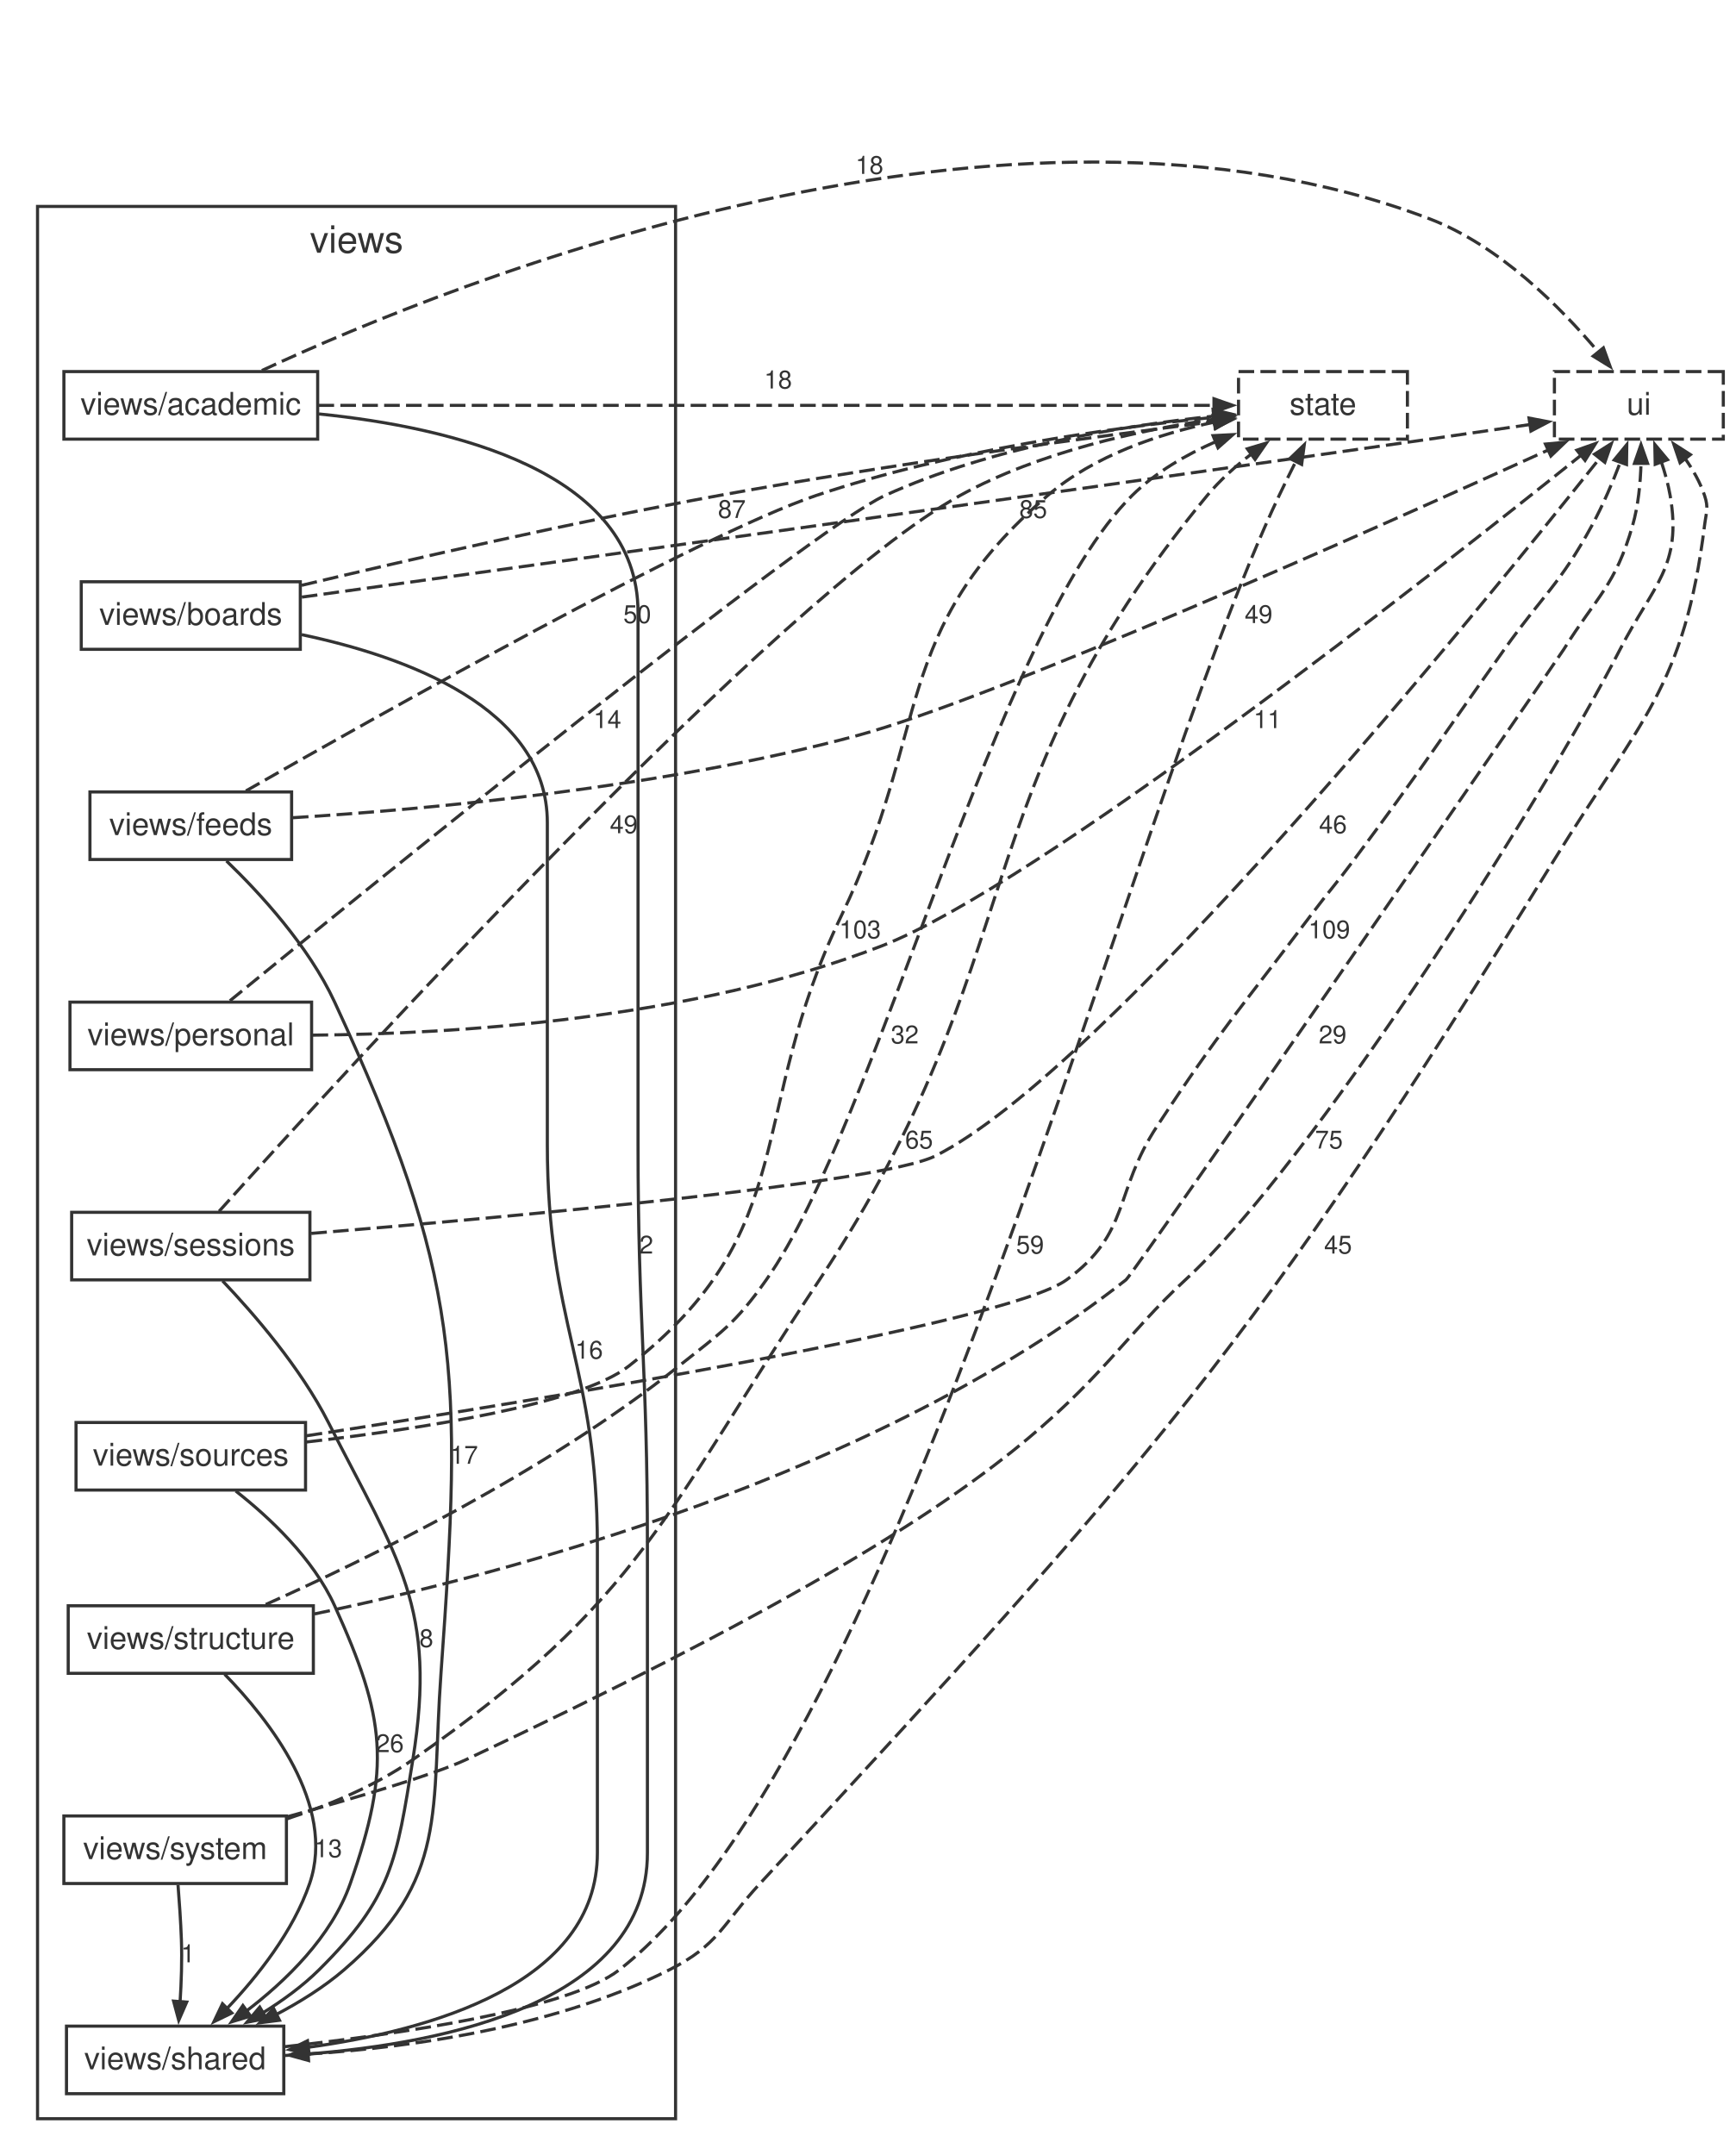
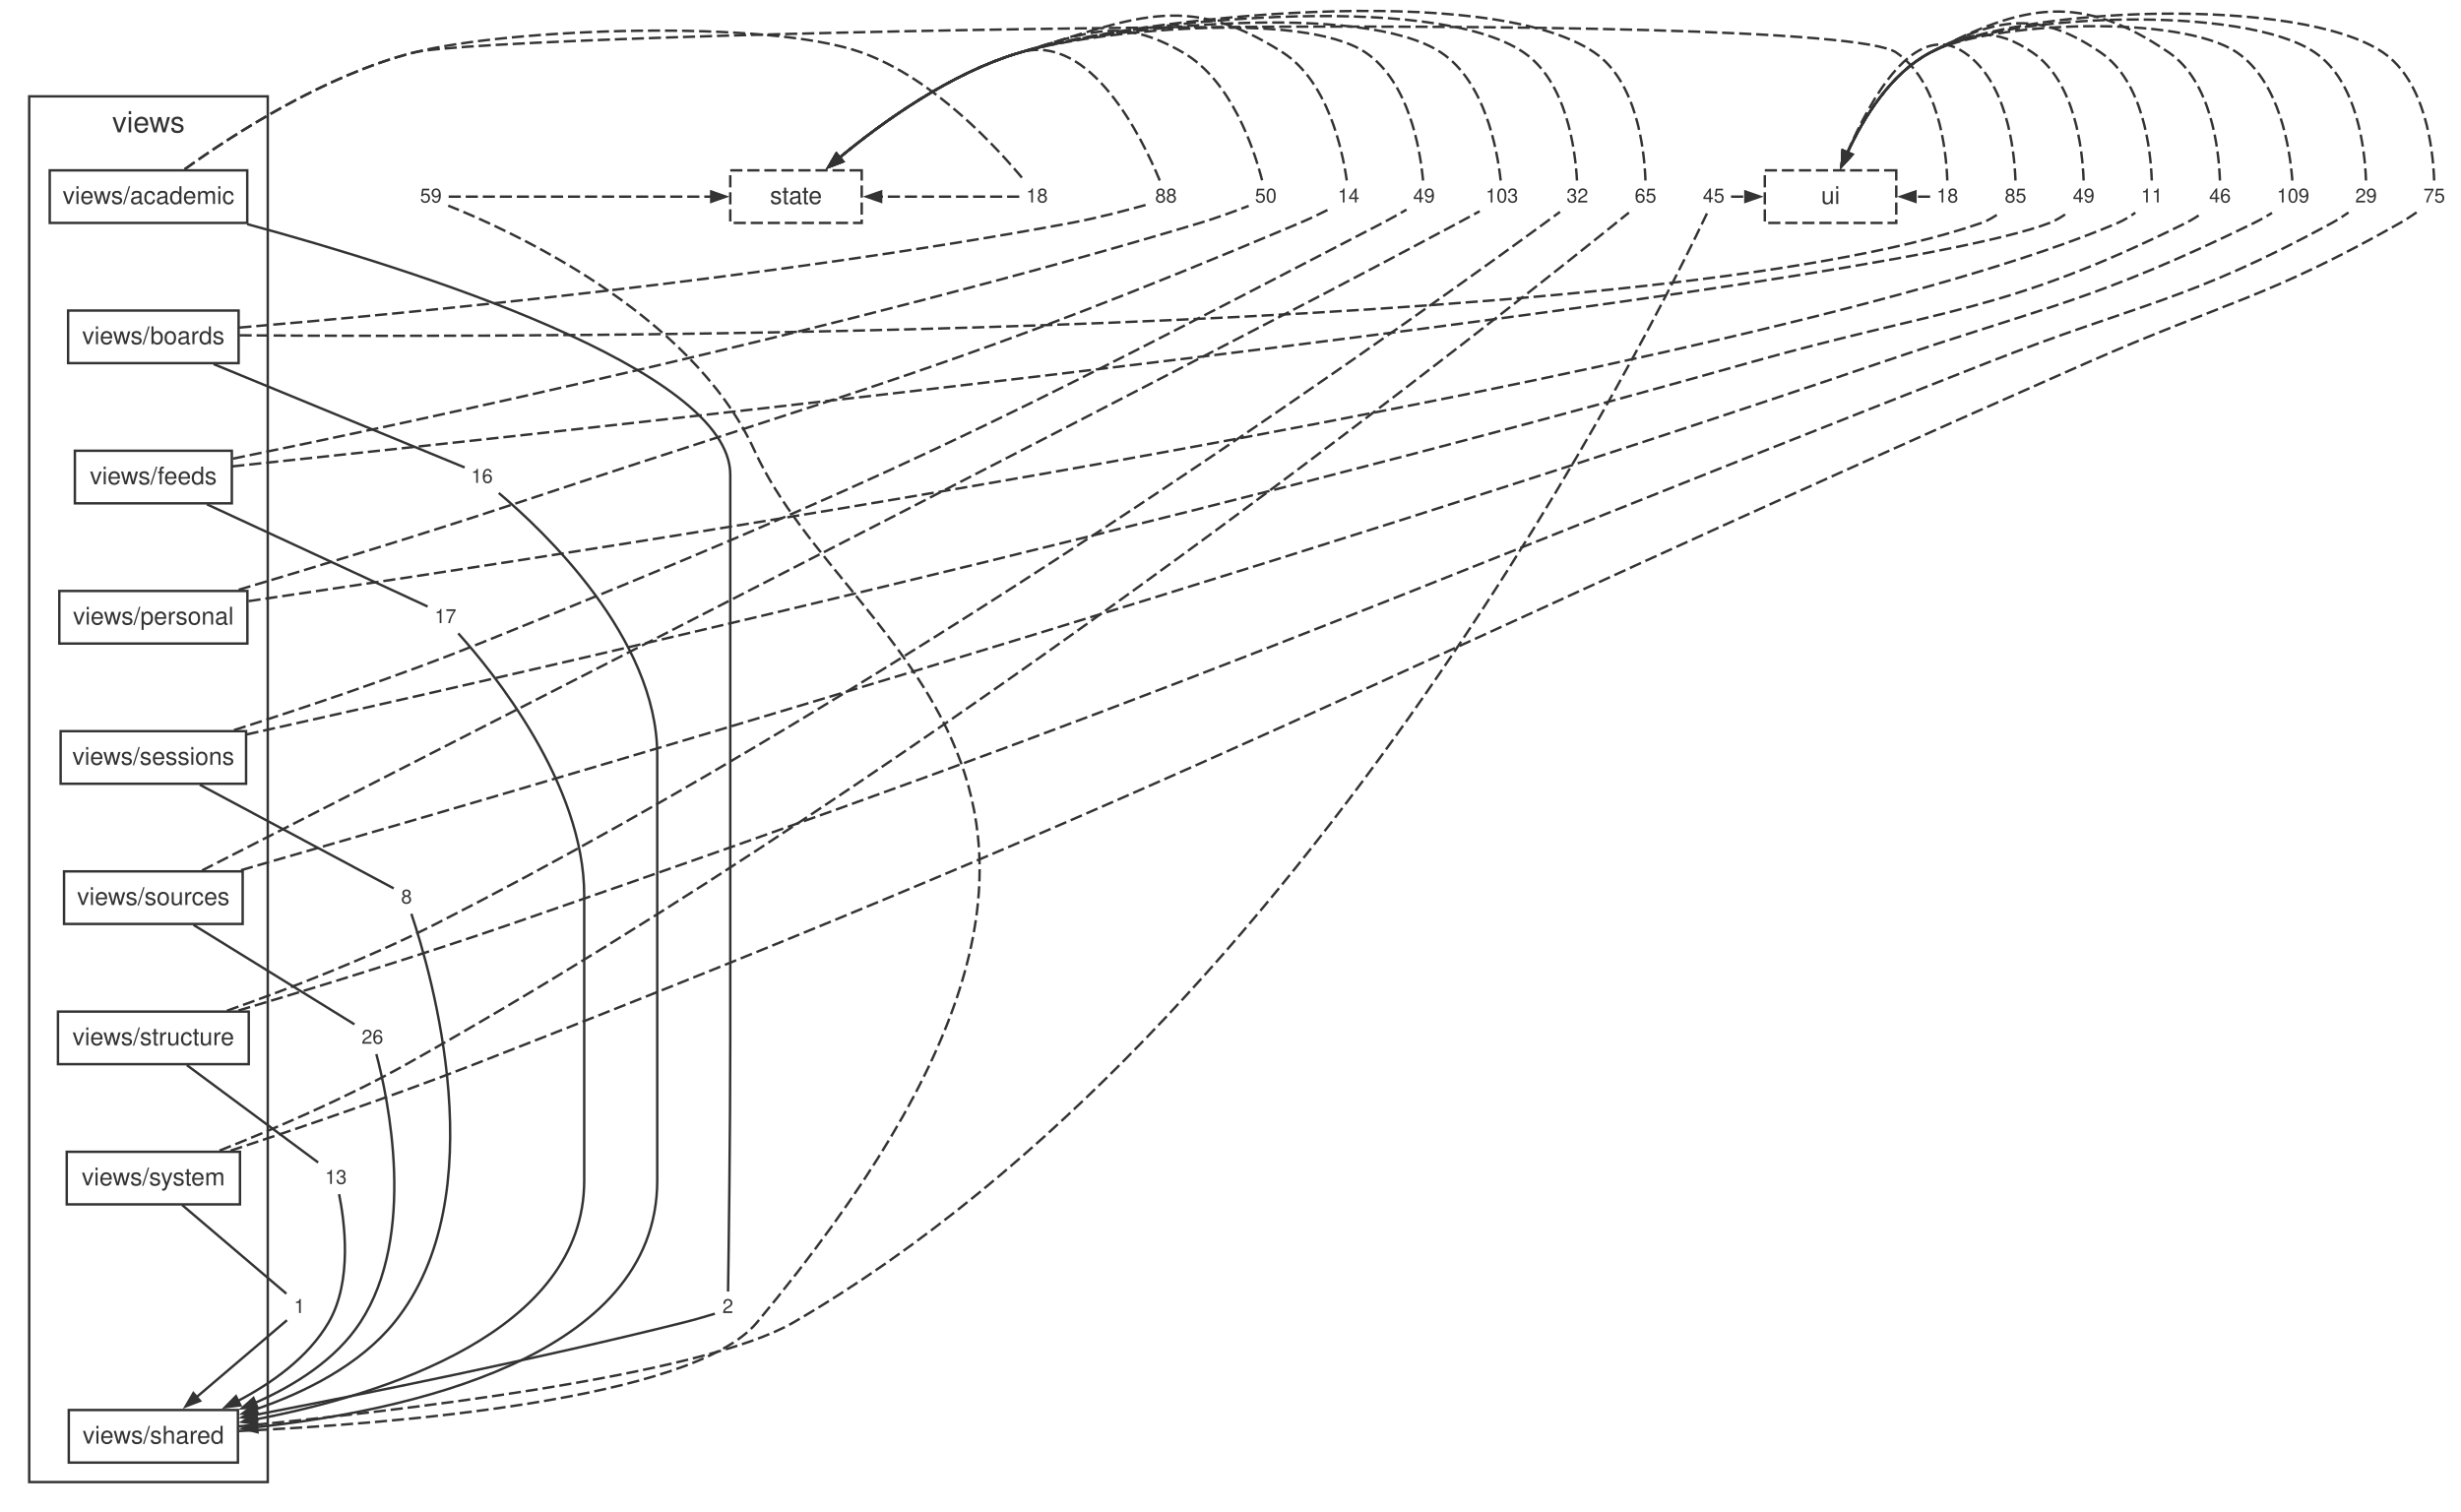
- <svg xmlns="http://www.w3.org/2000/svg" width="555pt" height="689pt" viewBox="0.00 0.00 555.00 689.00">
+ <svg xmlns="http://www.w3.org/2000/svg" width="1011pt" height="621pt" viewBox="0.00 0.00 1011.00 621.00">
  <style>svg { color: #333333; } @media (prefers-color-scheme: dark) { svg { color: #cccccc; background: #1e1e1e; } }</style>
-   <g id="graph0" class="graph" transform="scale(1 1) rotate(0) translate(4 685.4)">
+   <g id="graph0" class="graph" transform="scale(1 1) rotate(0) translate(4 616.86)">
    <g id="clust1" class="cluster">
-       <polygon fill="none" stroke="currentColor" points="8,-8 8,-619.4 212,-619.4 212,-8 8,-8" />
-       <text fill="currentColor" xml:space="preserve" text-anchor="middle" x="110" y="-604.6" font-family="Helvetica,Arial,sans-serif" font-size="12.00">views</text>
+       <polygon fill="none" stroke="currentColor" points="8,-8 8,-577.28 106,-577.28 106,-8 8,-8" />
+       <text fill="currentColor" xml:space="preserve" text-anchor="middle" x="57" y="-562.48" font-family="Helvetica,Arial,sans-serif" font-size="12.00">views</text>
    </g>
    <g id="node1" class="node">
-       <polygon fill="none" stroke="currentColor" points="97.57,-566.6 16.43,-566.6 16.43,-545 97.57,-545 97.57,-566.6" />
-       <text fill="currentColor" xml:space="preserve" text-anchor="middle" x="57" y="-552.8" font-family="Helvetica,Arial,sans-serif" font-size="10.00">views/academic</text>
+       <polygon fill="none" stroke="currentColor" points="97.57,-546.88 16.43,-546.88 16.43,-525.28 97.57,-525.28 97.57,-546.88" />
+       <text fill="currentColor" xml:space="preserve" text-anchor="middle" x="57" y="-533.08" font-family="Helvetica,Arial,sans-serif" font-size="10.00">views/academic</text>
    </g>
    <g id="node2" class="node">
-       <polygon fill="none" stroke="currentColor" points="92.02,-499.4 21.98,-499.4 21.98,-477.8 92.02,-477.8 92.02,-499.4" />
-       <text fill="currentColor" xml:space="preserve" text-anchor="middle" x="57" y="-485.6" font-family="Helvetica,Arial,sans-serif" font-size="10.00">views/boards</text>
+       <polygon fill="none" stroke="currentColor" points="94.02,-489.28 23.98,-489.28 23.98,-467.68 94.02,-467.68 94.02,-489.28" />
+       <text fill="currentColor" xml:space="preserve" text-anchor="middle" x="59" y="-475.48" font-family="Helvetica,Arial,sans-serif" font-size="10.00">views/boards</text>
+     </g>
+     <g id="node12" class="node">
+       <polygon fill="none" stroke="none" points="299.88,-86.08 290.12,-86.08 290.12,-73.6 299.88,-73.6 299.88,-86.08" />
+       <text fill="currentColor" xml:space="preserve" text-anchor="middle" x="295" y="-77.44" font-family="Helvetica,Arial,sans-serif" font-size="8.00">2</text>
+     </g>
+     <g id="edge9" class="edge">
+       <path fill="none" stroke="currentColor" d="M97.54,-524.79C165.73,-506.29 296,-465.27 296,-421.88 296,-421.88 296,-421.88 296,-189.48 296,-149.87 295.33,-102.14 295.09,-86.27" />
+     </g>
+     <g id="node13" class="node">
+       <polygon fill="none" stroke="none" points="428.88,-542.32 415.12,-542.32 415.12,-529.84 428.88,-529.84 428.88,-542.32" />
+       <text fill="currentColor" xml:space="preserve" text-anchor="middle" x="422" y="-533.68" font-family="Helvetica,Arial,sans-serif" font-size="8.00">18</text>
+     </g>
+     <g id="edge11" class="edge">
+       <path fill="none" stroke="currentColor" stroke-dasharray="5,2" d="M71.86,-547.32C91.95,-561.74 129.47,-586 166,-595.28 205.63,-605.35 311.51,-609.07 350,-595.28 379.86,-584.58 406.2,-555.56 416.91,-542.55" />
+     </g>
+     <g id="node14" class="node">
+       <polygon fill="none" stroke="none" points="802.88,-542.32 789.12,-542.32 789.12,-529.84 802.88,-529.84 802.88,-542.32" />
+       <text fill="currentColor" xml:space="preserve" text-anchor="middle" x="796" y="-533.68" font-family="Helvetica,Arial,sans-serif" font-size="8.00">18</text>
+     </g>
+     <g id="edge13" class="edge">
+       <path fill="none" stroke="currentColor" stroke-dasharray="5,2" d="M71.86,-547.32C91.95,-561.74 129.47,-586 166,-595.28 198.79,-603.61 747.08,-614.38 775,-595.28 792.46,-583.34 795.52,-555.5 795.97,-542.71" />
+     </g>
+     <g id="node3" class="node">
+       <polygon fill="none" stroke="currentColor" points="91.24,-431.68 26.76,-431.68 26.76,-410.08 91.24,-410.08 91.24,-431.68" />
+       <text fill="currentColor" xml:space="preserve" text-anchor="middle" x="59" y="-417.88" font-family="Helvetica,Arial,sans-serif" font-size="10.00">views/feeds</text>
+     </g>
+     <g id="node15" class="node">
+       <polygon fill="none" stroke="none" points="200.88,-427.12 187.12,-427.12 187.12,-414.64 200.88,-414.64 200.88,-427.12" />
+       <text fill="currentColor" xml:space="preserve" text-anchor="middle" x="194" y="-418.48" font-family="Helvetica,Arial,sans-serif" font-size="8.00">16</text>
+     </g>
+     <g id="edge15" class="edge">
+       <path fill="none" stroke="currentColor" d="M83.76,-467.28C115.27,-454.3 167.9,-432.63 186.89,-424.81" />
+     </g>
+     <g id="node16" class="node">
+       <polygon fill="none" stroke="none" points="481.88,-542.32 468.12,-542.32 468.12,-529.84 481.88,-529.84 481.88,-542.32" />
+       <text fill="currentColor" xml:space="preserve" text-anchor="middle" x="475" y="-533.68" font-family="Helvetica,Arial,sans-serif" font-size="8.00">88</text>
+     </g>
+     <g id="edge17" class="edge">
+       <path fill="none" stroke="currentColor" stroke-dasharray="5,2" d="M94.31,-482.28C161.32,-487.93 311.37,-502.15 436,-525.28 447.26,-527.37 460.1,-530.8 467.87,-533" />
+     </g>
+     <g id="node17" class="node">
+       <polygon fill="none" stroke="none" points="830.88,-542.32 817.12,-542.32 817.12,-529.84 830.88,-529.84 830.88,-542.32" />
+       <text fill="currentColor" xml:space="preserve" text-anchor="middle" x="824" y="-533.68" font-family="Helvetica,Arial,sans-serif" font-size="8.00">85</text>
+     </g>
+     <g id="edge19" class="edge">
+       <path fill="none" stroke="currentColor" stroke-dasharray="5,2" d="M94.4,-479.11C224.47,-478.14 675.42,-478.31 810,-525.28 812.69,-526.22 815.33,-527.83 817.58,-529.48" />
+     </g>
+     <g id="node4" class="node">
+       <polygon fill="none" stroke="currentColor" points="97.63,-374.08 20.37,-374.08 20.37,-352.48 97.63,-352.48 97.63,-374.08" />
+       <text fill="currentColor" xml:space="preserve" text-anchor="middle" x="59" y="-360.28" font-family="Helvetica,Arial,sans-serif" font-size="10.00">views/personal</text>
+     </g>
+     <g id="node18" class="node">
+       <polygon fill="none" stroke="none" points="185.88,-369.52 172.12,-369.52 172.12,-357.04 185.88,-357.04 185.88,-369.52" />
+       <text fill="currentColor" xml:space="preserve" text-anchor="middle" x="179" y="-360.88" font-family="Helvetica,Arial,sans-serif" font-size="8.00">17</text>
+     </g>
+     <g id="edge21" class="edge">
+       <path fill="none" stroke="currentColor" d="M81.01,-409.68C108.48,-396.95 154,-375.86 171.67,-367.68" />
+     </g>
+     <g id="node19" class="node">
+       <polygon fill="none" stroke="none" points="522.88,-542.32 509.12,-542.32 509.12,-529.84 522.88,-529.84 522.88,-542.32" />
+       <text fill="currentColor" xml:space="preserve" text-anchor="middle" x="516" y="-533.68" font-family="Helvetica,Arial,sans-serif" font-size="8.00">50</text>
+     </g>
+     <g id="edge23" class="edge">
+       <path fill="none" stroke="currentColor" stroke-dasharray="5,2" d="M91.7,-428.43C164.01,-443.21 342.68,-481.28 489,-525.28 495.88,-527.35 503.56,-530.19 508.97,-532.28" />
+     </g>
+     <g id="node20" class="node">
+       <polygon fill="none" stroke="none" points="858.88,-542.32 845.12,-542.32 845.12,-529.84 858.88,-529.84 858.88,-542.32" />
+       <text fill="currentColor" xml:space="preserve" text-anchor="middle" x="852" y="-533.68" font-family="Helvetica,Arial,sans-serif" font-size="8.00">49</text>
+     </g>
+     <g id="edge25" class="edge">
+       <path fill="none" stroke="currentColor" stroke-dasharray="5,2" d="M91.43,-425.26C229.83,-439.83 767.2,-497.71 838,-525.28 840.54,-526.27 843.07,-527.81 845.26,-529.39" />
+     </g>
+     <g id="node5" class="node">
+       <polygon fill="none" stroke="currentColor" points="97.09,-316.48 20.91,-316.48 20.91,-294.88 97.09,-294.88 97.09,-316.48" />
+       <text fill="currentColor" xml:space="preserve" text-anchor="middle" x="59" y="-302.68" font-family="Helvetica,Arial,sans-serif" font-size="10.00">views/sessions</text>
+     </g>
+     <g id="node21" class="node">
+       <polygon fill="none" stroke="none" points="556.88,-542.32 543.12,-542.32 543.12,-529.84 556.88,-529.84 556.88,-542.32" />
+       <text fill="currentColor" xml:space="preserve" text-anchor="middle" x="550" y="-533.68" font-family="Helvetica,Arial,sans-serif" font-size="8.00">14</text>
+     </g>
+     <g id="edge27" class="edge">
+       <path fill="none" stroke="currentColor" stroke-dasharray="5,2" d="M94.07,-374.57C124.35,-383.57 169.22,-397.19 208,-410.08 352.24,-458.02 389.98,-466.15 530,-525.28 534.27,-527.09 538.94,-529.35 542.68,-531.25" />
+     </g>
+     <g id="node22" class="node">
+       <polygon fill="none" stroke="none" points="886.88,-542.32 873.12,-542.32 873.12,-529.84 886.88,-529.84 886.88,-542.32" />
+       <text fill="currentColor" xml:space="preserve" text-anchor="middle" x="880" y="-533.68" font-family="Helvetica,Arial,sans-serif" font-size="8.00">11</text>
+     </g>
+     <g id="edge29" class="edge">
+       <path fill="none" stroke="currentColor" stroke-dasharray="5,2" d="M98.08,-369.9C239.4,-390.53 722.97,-464.16 866,-525.28 868.51,-526.35 871.02,-527.92 873.22,-529.49" />
+     </g>
+     <g id="node6" class="node">
+       <polygon fill="none" stroke="currentColor" points="95.69,-258.88 22.31,-258.88 22.31,-237.28 95.69,-237.28 95.69,-258.88" />
+       <text fill="currentColor" xml:space="preserve" text-anchor="middle" x="59" y="-245.08" font-family="Helvetica,Arial,sans-serif" font-size="10.00">views/sources</text>
+     </g>
+     <g id="node23" class="node">
+       <polygon fill="none" stroke="none" points="167.88,-254.32 158.12,-254.32 158.12,-241.84 167.88,-241.84 167.88,-254.32" />
+       <text fill="currentColor" xml:space="preserve" text-anchor="middle" x="163" y="-245.68" font-family="Helvetica,Arial,sans-serif" font-size="8.00">8</text>
+     </g>
+     <g id="edge31" class="edge">
+       <path fill="none" stroke="currentColor" d="M78.08,-294.48C102.47,-281.44 143.29,-259.62 157.74,-251.89" />
+     </g>
+     <g id="node24" class="node">
+       <polygon fill="none" stroke="none" points="587.88,-542.32 574.12,-542.32 574.12,-529.84 587.88,-529.84 587.88,-542.32" />
+       <text fill="currentColor" xml:space="preserve" text-anchor="middle" x="581" y="-533.68" font-family="Helvetica,Arial,sans-serif" font-size="8.00">49</text>
+     </g>
+     <g id="edge33" class="edge">
+       <path fill="none" stroke="currentColor" stroke-dasharray="5,2" d="M92.13,-316.92C119.47,-325.62 159.13,-338.85 193,-352.48 361.74,-420.39 402.61,-441.38 564,-525.28 567.26,-526.98 570.8,-528.99 573.8,-530.74" />
+     </g>
+     <g id="node25" class="node">
+       <polygon fill="none" stroke="none" points="914.88,-542.32 901.12,-542.32 901.12,-529.84 914.88,-529.84 914.88,-542.32" />
+       <text fill="currentColor" xml:space="preserve" text-anchor="middle" x="908" y="-533.68" font-family="Helvetica,Arial,sans-serif" font-size="8.00">46</text>
+     </g>
+     <g id="edge35" class="edge">
+       <path fill="none" stroke="currentColor" stroke-dasharray="5,2" d="M97.26,-315.12C198.51,-337.65 481.58,-402.01 714,-467.68 794.83,-490.52 818.74,-487.97 894,-525.28 896.34,-526.44 898.72,-527.96 900.85,-529.46" />
+     </g>
+     <g id="node7" class="node">
+       <polygon fill="none" stroke="currentColor" points="98.19,-201.28 19.81,-201.28 19.81,-179.68 98.19,-179.68 98.19,-201.28" />
+       <text fill="currentColor" xml:space="preserve" text-anchor="middle" x="59" y="-187.48" font-family="Helvetica,Arial,sans-serif" font-size="10.00">views/structure</text>
+     </g>
+     <g id="node28" class="node">
+       <polygon fill="none" stroke="none" points="155.88,-196.72 142.12,-196.72 142.12,-184.24 155.88,-184.24 155.88,-196.72" />
+       <text fill="currentColor" xml:space="preserve" text-anchor="middle" x="149" y="-188.08" font-family="Helvetica,Arial,sans-serif" font-size="8.00">26</text>
+     </g>
+     <g id="edge41" class="edge">
+       <path fill="none" stroke="currentColor" d="M75.51,-236.88C95.2,-224.72 127.25,-204.92 141.62,-196.04" />
+     </g>
+     <g id="node29" class="node">
+       <polygon fill="none" stroke="none" points="621.88,-542.32 604.12,-542.32 604.12,-529.84 621.88,-529.84 621.88,-542.32" />
+       <text fill="currentColor" xml:space="preserve" text-anchor="middle" x="613" y="-533.68" font-family="Helvetica,Arial,sans-serif" font-size="8.00">103</text>
+     </g>
+     <g id="edge43" class="edge">
+       <path fill="none" stroke="currentColor" stroke-dasharray="5,2" d="M78.99,-259.26C139.96,-290.34 328.91,-386.77 485,-467.68 533.99,-493.08 546.32,-499.29 595,-525.28 597.89,-526.82 601.02,-528.52 603.86,-530.07" />
+     </g>
+     <g id="node30" class="node">
+       <polygon fill="none" stroke="none" points="946.88,-542.32 929.12,-542.32 929.12,-529.84 946.88,-529.84 946.88,-542.32" />
+       <text fill="currentColor" xml:space="preserve" text-anchor="middle" x="938" y="-533.68" font-family="Helvetica,Arial,sans-serif" font-size="8.00">109</text>
+     </g>
+     <g id="edge45" class="edge">
+       <path fill="none" stroke="currentColor" stroke-dasharray="5,2" d="M95.02,-259.37C199.64,-289.44 512.27,-380.52 768,-467.68 837.17,-491.26 856.32,-493.25 922,-525.28 924.46,-526.48 927.03,-527.95 929.37,-529.38" />
+     </g>
+     <g id="node8" class="node">
+       <polygon fill="none" stroke="currentColor" points="94.58,-143.68 23.42,-143.68 23.42,-122.08 94.58,-122.08 94.58,-143.68" />
+       <text fill="currentColor" xml:space="preserve" text-anchor="middle" x="59" y="-129.88" font-family="Helvetica,Arial,sans-serif" font-size="10.00">views/system</text>
+     </g>
+     <g id="node31" class="node">
+       <polygon fill="none" stroke="none" points="140.88,-139.12 127.12,-139.12 127.12,-126.64 140.88,-126.64 140.88,-139.12" />
+       <text fill="currentColor" xml:space="preserve" text-anchor="middle" x="134" y="-130.48" font-family="Helvetica,Arial,sans-serif" font-size="8.00">13</text>
+     </g>
+     <g id="edge47" class="edge">
+       <path fill="none" stroke="currentColor" d="M72.76,-179.28C88.66,-167.49 114.23,-148.53 126.7,-139.29" />
+     </g>
+     <g id="node32" class="node">
+       <polygon fill="none" stroke="none" points="650.88,-542.32 637.12,-542.32 637.12,-529.84 650.88,-529.84 650.88,-542.32" />
+       <text fill="currentColor" xml:space="preserve" text-anchor="middle" x="644" y="-533.68" font-family="Helvetica,Arial,sans-serif" font-size="8.00">32</text>
+     </g>
+     <g id="edge49" class="edge">
+       <path fill="none" stroke="currentColor" stroke-dasharray="5,2" d="M89.24,-201.64C113.06,-210.06 146.83,-222.94 175,-237.28 373.15,-338.1 594.69,-498.79 636.86,-529.81" />
+     </g>
+     <g id="node33" class="node">
+       <polygon fill="none" stroke="none" points="974.88,-542.32 961.12,-542.32 961.12,-529.84 974.88,-529.84 974.88,-542.32" />
+       <text fill="currentColor" xml:space="preserve" text-anchor="middle" x="968" y="-533.68" font-family="Helvetica,Arial,sans-serif" font-size="8.00">29</text>
+     </g>
+     <g id="edge51" class="edge">
+       <path fill="none" stroke="currentColor" stroke-dasharray="5,2" d="M93.95,-201.71C123.85,-210.62 167.98,-224.14 206,-237.28 478.34,-331.38 543.81,-362.32 812,-467.68 875.39,-492.58 894.17,-492.75 954,-525.28 956.29,-526.53 958.66,-528.07 960.79,-529.57" />
    </g>
    <g id="node9" class="node">
-       <polygon fill="none" stroke="currentColor" points="86.74,-37.6 17.26,-37.6 17.26,-16 86.74,-16 86.74,-37.6" />
-       <text fill="currentColor" xml:space="preserve" text-anchor="middle" x="52" y="-23.8" font-family="Helvetica,Arial,sans-serif" font-size="10.00">views/shared</text>
-     </g>
-     <g id="edge9" class="edge">
-       <path fill="none" stroke="currentColor" d="M97.98,-553.05C140.23,-548.78 200,-534.76 200,-489.6 200,-489.6 200,-489.6 200,-319.6 200,-262.43 203,-248.17 203,-191 203,-191 203,-191 203,-93 203,-45.39 138.96,-32.14 94.29,-28.69" />
-       <polygon fill="currentColor" stroke="currentColor" points="94.66,-26.61 88.53,-28.3 94.38,-30.8 94.66,-26.61" />
-       <text fill="currentColor" xml:space="preserve" text-anchor="middle" x="202.65" y="-284.6" font-family="Helvetica,Arial,sans-serif" font-size="8.00">2</text>
+       <polygon fill="none" stroke="currentColor" points="93.74,-37.6 24.26,-37.6 24.26,-16 93.74,-16 93.74,-37.6" />
+       <text fill="currentColor" xml:space="preserve" text-anchor="middle" x="59" y="-23.8" font-family="Helvetica,Arial,sans-serif" font-size="10.00">views/shared</text>
+     </g>
+     <g id="node34" class="node">
+       <polygon fill="none" stroke="none" points="123.88,-86.08 114.12,-86.08 114.12,-73.6 123.88,-73.6 123.88,-86.08" />
+       <text fill="currentColor" xml:space="preserve" text-anchor="middle" x="119" y="-77.44" font-family="Helvetica,Arial,sans-serif" font-size="8.00">1</text>
+     </g>
+     <g id="edge53" class="edge">
+       <path fill="none" stroke="currentColor" d="M70.85,-121.8C83.83,-110.76 104.07,-93.54 113.64,-85.4" />
+     </g>
+     <g id="node35" class="node">
+       <polygon fill="none" stroke="none" points="678.88,-542.32 665.12,-542.32 665.12,-529.84 678.88,-529.84 678.88,-542.32" />
+       <text fill="currentColor" xml:space="preserve" text-anchor="middle" x="672" y="-533.68" font-family="Helvetica,Arial,sans-serif" font-size="8.00">65</text>
+     </g>
+     <g id="edge55" class="edge">
+       <path fill="none" stroke="currentColor" stroke-dasharray="5,2" d="M86.19,-144.17C107.59,-152.67 137.88,-165.59 163,-179.68 381.06,-302.03 621.92,-494.51 665.17,-529.52" />
+     </g>
+     <g id="node36" class="node">
+       <polygon fill="none" stroke="none" points="1002.88,-542.32 989.12,-542.32 989.12,-529.84 1002.88,-529.84 1002.88,-542.32" />
+       <text fill="currentColor" xml:space="preserve" text-anchor="middle" x="996" y="-533.68" font-family="Helvetica,Arial,sans-serif" font-size="8.00">75</text>
+     </g>
+     <g id="edge57" class="edge">
+       <path fill="none" stroke="currentColor" stroke-dasharray="5,2" d="M90.72,-144.13C117.61,-153 157.11,-166.45 191,-179.68 489.89,-296.35 559.4,-338.27 853,-467.68 910.46,-493 927.37,-494.34 982,-525.28 984.27,-526.57 986.64,-528.13 988.76,-529.62" />
+     </g>
+     <g id="node26" class="node">
+       <polygon fill="none" stroke="none" points="179.88,-542.32 166.12,-542.32 166.12,-529.84 179.88,-529.84 179.88,-542.32" />
+       <text fill="currentColor" xml:space="preserve" text-anchor="middle" x="173" y="-533.68" font-family="Helvetica,Arial,sans-serif" font-size="8.00">59</text>
+     </g>
+     <g id="edge37" class="edge">
+       <path fill="none" stroke="currentColor" stroke-dasharray="5,2" d="M94.16,-28.97C156.02,-31.84 280.32,-41.54 307,-73.6 492.25,-296.19 345.17,-345.75 306,-431.68 279.92,-488.9 203.84,-522.94 180.13,-532.38" />
+     </g>
+     <g id="node27" class="node">
+       <polygon fill="none" stroke="none" points="706.88,-542.32 693.12,-542.32 693.12,-529.84 706.88,-529.84 706.88,-542.32" />
+       <text fill="currentColor" xml:space="preserve" text-anchor="middle" x="700" y="-533.68" font-family="Helvetica,Arial,sans-serif" font-size="8.00">45</text>
+     </g>
+     <g id="edge39" class="edge">
+       <path fill="none" stroke="currentColor" stroke-dasharray="5,2" d="M93.86,-30.86C156.17,-36.81 283.74,-51.35 322,-73.6 533.74,-196.72 676.86,-486.21 697.44,-529.6" />
    </g>
    <g id="node10" class="node">
-       <polygon fill="none" stroke="currentColor" stroke-dasharray="5,2" points="446,-566.6 392,-566.6 392,-545 446,-545 446,-566.6" />
-       <text fill="currentColor" xml:space="preserve" text-anchor="middle" x="419" y="-552.8" font-family="Helvetica,Arial,sans-serif" font-size="10.00">state</text>
+       <polygon fill="none" stroke="currentColor" stroke-dasharray="5,2" points="350,-546.88 296,-546.88 296,-525.28 350,-525.28 350,-546.88" />
+       <text fill="currentColor" xml:space="preserve" text-anchor="middle" x="323" y="-533.08" font-family="Helvetica,Arial,sans-serif" font-size="10.00">state</text>
+     </g>
+     <g id="node11" class="node">
+       <polygon fill="none" stroke="currentColor" stroke-dasharray="5,2" points="775,-546.88 721,-546.88 721,-525.28 775,-525.28 775,-546.88" />
+       <text fill="currentColor" xml:space="preserve" text-anchor="middle" x="748" y="-533.08" font-family="Helvetica,Arial,sans-serif" font-size="10.00">ui</text>
    </g>
    <g id="edge10" class="edge">
-       <path fill="none" stroke="currentColor" stroke-dasharray="5,2" d="M97.82,-555.8C169.57,-555.8 317.05,-555.8 384.26,-555.8" />
-       <polygon fill="currentColor" stroke="currentColor" points="384.15,-557.9 390.15,-555.8 384.15,-553.7 384.15,-557.9" />
-       <text fill="currentColor" xml:space="preserve" text-anchor="middle" x="244.78" y="-561.2" font-family="Helvetica,Arial,sans-serif" font-size="8.00">18</text>
-     </g>
-     <g id="node11" class="node">
-       <polygon fill="none" stroke="currentColor" stroke-dasharray="5,2" points="547,-566.6 493,-566.6 493,-545 547,-545 547,-566.6" />
-       <text fill="currentColor" xml:space="preserve" text-anchor="middle" x="520" y="-552.8" font-family="Helvetica,Arial,sans-serif" font-size="10.00">ui</text>
-     </g>
-     <g id="edge11" class="edge">
-       <path fill="none" stroke="currentColor" stroke-dasharray="5,2" d="M79.74,-566.94C141.75,-595.72 318.17,-666.8 453,-615.47 475.29,-606.98 494.89,-587.3 507.04,-572.85" />
-       <polygon fill="currentColor" stroke="currentColor" points="508.66,-574.18 510.82,-568.2 505.4,-571.53 508.66,-574.18" />
-       <text fill="currentColor" xml:space="preserve" text-anchor="middle" x="274" y="-629.8" font-family="Helvetica,Arial,sans-serif" font-size="8.00">18</text>
-     </g>
-     <g id="node3" class="node">
-       <polygon fill="none" stroke="currentColor" points="89.24,-432.2 24.76,-432.2 24.76,-410.6 89.24,-410.6 89.24,-432.2" />
-       <text fill="currentColor" xml:space="preserve" text-anchor="middle" x="57" y="-418.4" font-family="Helvetica,Arial,sans-serif" font-size="10.00">views/feeds</text>
+       <path fill="none" stroke="currentColor" d="M289.67,-77.17C286.11,-76.09 281.29,-74.67 277,-73.6 216.35,-58.43 145.38,-44.15 101.3,-35.69" />
+       <polygon fill="currentColor" stroke="currentColor" points="101.7,-33.63 95.41,-34.57 100.91,-37.76 101.7,-33.63" />
    </g>
    <g id="edge12" class="edge">
-       <path fill="none" stroke="currentColor" d="M92.45,-482.49C125.91,-475.43 171,-459.11 171,-422.4 171,-422.4 171,-422.4 171,-319.6 171,-262 187,-248.6 187,-191 187,-191 187,-191 187,-93 187,-51.22 133.93,-36.2 94.34,-30.81" />
-       <polygon fill="currentColor" stroke="currentColor" points="94.83,-28.75 88.62,-30.1 94.31,-32.92 94.83,-28.75" />
-       <text fill="currentColor" xml:space="preserve" text-anchor="middle" x="184.33" y="-251" font-family="Helvetica,Arial,sans-serif" font-size="8.00">16</text>
-     </g>
-     <g id="edge13" class="edge">
-       <path fill="none" stroke="currentColor" stroke-dasharray="5,2" d="M92.45,-498.26C126.54,-506.39 179.59,-518.53 226,-527 281.11,-537.05 345.61,-545.72 384.34,-550.6" />
-       <polygon fill="currentColor" stroke="currentColor" points="384.01,-552.68 390.23,-551.34 384.53,-548.51 384.01,-552.68" />
-       <text fill="currentColor" xml:space="preserve" text-anchor="middle" x="230" y="-519.8" font-family="Helvetica,Arial,sans-serif" font-size="8.00">87</text>
+       <path fill="none" stroke="currentColor" stroke-dasharray="5,2" d="M414.73,-536.08C395.74,-536.08 376.74,-536.08 357.74,-536.08" />
+       <polygon fill="currentColor" stroke="currentColor" points="357.97,-533.98 351.97,-536.08 357.97,-538.18 357.97,-533.98" />
    </g>
    <g id="edge14" class="edge">
-       <path fill="none" stroke="currentColor" stroke-dasharray="5,2" d="M92.51,-494.49C161.83,-504.06 320.03,-525.97 453,-545 463.49,-546.5 474.9,-548.16 485.27,-549.68" />
-       <polygon fill="currentColor" stroke="currentColor" points="484.88,-551.74 491.13,-550.54 485.49,-547.59 484.88,-551.74" />
-       <text fill="currentColor" xml:space="preserve" text-anchor="middle" x="326.36" y="-519.8" font-family="Helvetica,Arial,sans-serif" font-size="8.00">85</text>
-     </g>
-     <g id="node4" class="node">
-       <polygon fill="none" stroke="currentColor" points="95.63,-365 18.37,-365 18.37,-343.4 95.63,-343.4 95.63,-365" />
-       <text fill="currentColor" xml:space="preserve" text-anchor="middle" x="57" y="-351.2" font-family="Helvetica,Arial,sans-serif" font-size="10.00">views/personal</text>
-     </g>
-     <g id="edge15" class="edge">
-       <path fill="none" stroke="currentColor" d="M68.41,-410.14C79.12,-399.83 94.7,-382.92 103,-365 143.58,-277.37 143.94,-246.72 137,-150.4 133.81,-106.19 139.63,-84.48 106,-55.6 99.5,-50.02 91.69,-45.18 84.05,-41.17" />
-       <polygon fill="currentColor" stroke="currentColor" points="85.37,-39.48 79.06,-38.68 83.49,-43.24 85.37,-39.48" />
-       <text fill="currentColor" xml:space="preserve" text-anchor="middle" x="144.39" y="-217.4" font-family="Helvetica,Arial,sans-serif" font-size="8.00">17</text>
+       <path fill="none" stroke="currentColor" stroke-dasharray="5,2" d="M788.91,-536.08C786.8,-536.08 784.68,-536.08 782.57,-536.08" />
+       <polygon fill="currentColor" stroke="currentColor" points="782.89,-533.98 776.89,-536.08 782.89,-538.18 782.89,-533.98" />
    </g>
    <g id="edge16" class="edge">
-       <path fill="none" stroke="currentColor" stroke-dasharray="5,2" d="M74.63,-432.53C116.15,-456.24 219.41,-514.3 257,-527 299.6,-541.4 351.14,-548.6 384.47,-552.02" />
-       <polygon fill="currentColor" stroke="currentColor" points="384.02,-554.08 390.2,-552.58 384.43,-549.9 384.02,-554.08" />
-       <text fill="currentColor" xml:space="preserve" text-anchor="middle" x="199.75" y="-486.2" font-family="Helvetica,Arial,sans-serif" font-size="8.00">50</text>
-     </g>
-     <g id="edge17" class="edge">
-       <path fill="none" stroke="currentColor" stroke-dasharray="5,2" d="M89.64,-423.96C131.9,-426.59 207.52,-433.38 270,-450.2 314.11,-462.08 435.16,-516.13 491.03,-541.53" />
-       <polygon fill="currentColor" stroke="currentColor" points="490.13,-543.42 496.46,-544 491.87,-539.6 490.13,-543.42" />
-       <text fill="currentColor" xml:space="preserve" text-anchor="middle" x="398.42" y="-486.2" font-family="Helvetica,Arial,sans-serif" font-size="8.00">49</text>
-     </g>
-     <g id="node5" class="node">
-       <polygon fill="none" stroke="currentColor" points="95.09,-297.8 18.91,-297.8 18.91,-276.2 95.09,-276.2 95.09,-297.8" />
-       <text fill="currentColor" xml:space="preserve" text-anchor="middle" x="57" y="-284" font-family="Helvetica,Arial,sans-serif" font-size="10.00">views/sessions</text>
+       <path fill="none" stroke="currentColor" d="M200.9,-414.32C218.92,-399.15 266,-354.89 266,-306.68 266,-306.68 266,-306.68 266,-131.88 266,-58.83 161.82,-37.04 101.27,-30.55" />
+       <polygon fill="currentColor" stroke="currentColor" points="101.8,-28.49 95.62,-29.98 101.38,-32.67 101.8,-28.49" />
    </g>
    <g id="edge18" class="edge">
-       <path fill="none" stroke="currentColor" stroke-dasharray="5,2" d="M69.51,-365.43C112.81,-400.75 254.99,-516.07 279,-527 312.89,-542.43 355.23,-549.33 384.42,-552.39" />
-       <polygon fill="currentColor" stroke="currentColor" points="383.87,-554.44 390.04,-552.94 384.28,-550.26 383.87,-554.44" />
-       <text fill="currentColor" xml:space="preserve" text-anchor="middle" x="190.21" y="-452.6" font-family="Helvetica,Arial,sans-serif" font-size="8.00">14</text>
-     </g>
-     <g id="edge19" class="edge">
-       <path fill="none" stroke="currentColor" stroke-dasharray="5,2" d="M95.93,-354.44C141.2,-354.82 217.46,-359.43 278,-383 327.5,-402.27 454.24,-501.94 501.7,-540" />
-       <polygon fill="currentColor" stroke="currentColor" points="500.17,-541.47 506.16,-543.59 502.8,-538.19 500.17,-541.47" />
-       <text fill="currentColor" xml:space="preserve" text-anchor="middle" x="401.26" y="-452.6" font-family="Helvetica,Arial,sans-serif" font-size="8.00">11</text>
-     </g>
-     <g id="node6" class="node">
-       <polygon fill="none" stroke="currentColor" points="93.69,-230.6 20.31,-230.6 20.31,-209 93.69,-209 93.69,-230.6" />
-       <text fill="currentColor" xml:space="preserve" text-anchor="middle" x="57" y="-216.8" font-family="Helvetica,Arial,sans-serif" font-size="10.00">views/sources</text>
+       <path fill="none" stroke="currentColor" stroke-dasharray="5,2" d="M472.44,-542.7C465.35,-559.84 444.06,-603.82 415,-595.28 386.35,-586.86 358.19,-566.45 340.72,-551.96" />
+       <polygon fill="currentColor" stroke="currentColor" points="342.31,-550.55 336.38,-548.27 339.6,-553.76 342.31,-550.55" />
    </g>
    <g id="edge20" class="edge">
-       <path fill="none" stroke="currentColor" d="M67.17,-275.86C77.14,-265.38 92.1,-248.12 101,-230.6 123.36,-186.56 135.8,-171.57 128,-122.8 122.83,-90.5 121.23,-78.63 98,-55.6 92.73,-50.38 86.3,-45.72 79.93,-41.77" />
-       <polygon fill="currentColor" stroke="currentColor" points="81.18,-40.07 74.94,-38.84 79.05,-43.69 81.18,-40.07" />
-       <text fill="currentColor" xml:space="preserve" text-anchor="middle" x="132.32" y="-158.8" font-family="Helvetica,Arial,sans-serif" font-size="8.00">8</text>
-     </g>
-     <g id="edge21" class="edge">
-       <path fill="none" stroke="currentColor" stroke-dasharray="5,2" d="M66.05,-298.12C103.26,-339.51 245.22,-495.2 303,-527 328.32,-540.93 360.51,-547.94 384.55,-551.43" />
-       <polygon fill="currentColor" stroke="currentColor" points="384.01,-553.47 390.24,-552.2 384.57,-549.31 384.01,-553.47" />
-       <text fill="currentColor" xml:space="preserve" text-anchor="middle" x="195.45" y="-419" font-family="Helvetica,Arial,sans-serif" font-size="8.00">49</text>
+       <path fill="none" stroke="currentColor" stroke-dasharray="5,2" d="M823.97,-542.71C823.52,-555.5 820.46,-583.34 803,-595.28 782.63,-609.22 764.28,-576.03 754.79,-553.91" />
+       <polygon fill="currentColor" stroke="currentColor" points="756.83,-553.35 752.61,-548.59 752.95,-554.94 756.83,-553.35" />
    </g>
    <g id="edge22" class="edge">
-       <path fill="none" stroke="currentColor" stroke-dasharray="5,2" d="M95.51,-291.05C158.31,-296.24 277.59,-307.08 295,-315.8 349.24,-342.97 468.87,-490.24 507.62,-539.06" />
-       <polygon fill="currentColor" stroke="currentColor" points="505.83,-540.18 511.2,-543.58 509.12,-537.58 505.83,-540.18" />
-       <text fill="currentColor" xml:space="preserve" text-anchor="middle" x="422.19" y="-419" font-family="Helvetica,Arial,sans-serif" font-size="8.00">46</text>
-     </g>
-     <g id="node7" class="node">
-       <polygon fill="none" stroke="currentColor" points="96.19,-172 17.81,-172 17.81,-150.4 96.19,-150.4 96.19,-172" />
-       <text fill="currentColor" xml:space="preserve" text-anchor="middle" x="57" y="-158.2" font-family="Helvetica,Arial,sans-serif" font-size="10.00">views/structure</text>
-     </g>
-     <g id="edge25" class="edge">
-       <path fill="none" stroke="currentColor" d="M71.38,-208.69C82.14,-200.24 96.13,-187.15 103,-172 119.32,-136 121.05,-120.51 108,-83.2 102.05,-66.18 87.38,-52 74.55,-42.25" />
-       <polygon fill="currentColor" stroke="currentColor" points="76.13,-40.81 70.04,-38.98 73.66,-44.2 76.13,-40.81" />
-       <text fill="currentColor" xml:space="preserve" text-anchor="middle" x="120.66" y="-125.2" font-family="Helvetica,Arial,sans-serif" font-size="8.00">26</text>
+       <path fill="none" stroke="currentColor" d="M184.26,-356.66C198.37,-340.97 236,-294.85 236,-249.08 236,-249.08 236,-249.08 236,-131.88 236,-69.57 153.5,-43.83 101.14,-33.77" />
+       <polygon fill="currentColor" stroke="currentColor" points="101.74,-31.74 95.46,-32.72 100.98,-35.87 101.74,-31.74" />
+     </g>
+     <g id="edge24" class="edge">
+       <path fill="none" stroke="currentColor" stroke-dasharray="5,2" d="M514.48,-542.79C511.16,-555.7 501.9,-583.76 482,-595.28 456.23,-610.2 443.57,-603.68 415,-595.28 386.35,-586.86 358.19,-566.45 340.72,-551.96" />
+       <polygon fill="currentColor" stroke="currentColor" points="342.31,-550.55 336.38,-548.27 339.6,-553.76 342.31,-550.55" />
    </g>
    <g id="edge26" class="edge">
-       <path fill="none" stroke="currentColor" stroke-dasharray="5,2" d="M94.03,-224.37C129.96,-228.49 181.28,-236.33 197,-248.6 252.79,-292.15 234.29,-328.83 265,-392.6 293.88,-452.56 280.54,-483.61 331,-527 345.88,-539.8 366.67,-546.71 384.31,-550.44" />
-       <polygon fill="currentColor" stroke="currentColor" points="383.87,-552.5 390.16,-551.57 384.66,-548.37 383.87,-552.5" />
-       <text fill="currentColor" xml:space="preserve" text-anchor="middle" x="271" y="-385.4" font-family="Helvetica,Arial,sans-serif" font-size="8.00">103</text>
-     </g>
-     <g id="edge27" class="edge">
-       <path fill="none" stroke="currentColor" stroke-dasharray="5,2" d="M94.06,-226.36C165.62,-237.35 317.49,-262.01 337,-276.2 357.53,-291.13 352.06,-304.19 366,-325.4 386.3,-356.29 392.76,-363.07 415,-392.6 421.1,-400.7 422.94,-402.47 429,-410.6 450.94,-440.03 455.74,-447.88 477,-477.8 489.49,-495.37 494.7,-498.47 505,-517.4 508.54,-523.9 511.71,-531.41 514.22,-537.99" />
-       <polygon fill="currentColor" stroke="currentColor" points="512.11,-538.33 516.14,-543.25 516.05,-536.89 512.11,-538.33" />
-       <text fill="currentColor" xml:space="preserve" text-anchor="middle" x="421" y="-385.4" font-family="Helvetica,Arial,sans-serif" font-size="8.00">109</text>
-     </g>
-     <g id="node8" class="node">
-       <polygon fill="none" stroke="currentColor" points="87.58,-104.8 16.42,-104.8 16.42,-83.2 87.58,-83.2 87.58,-104.8" />
-       <text fill="currentColor" xml:space="preserve" text-anchor="middle" x="52" y="-91" font-family="Helvetica,Arial,sans-serif" font-size="10.00">views/system</text>
+       <path fill="none" stroke="currentColor" stroke-dasharray="5,2" d="M851.97,-542.71C851.52,-555.5 848.46,-583.34 831,-595.28 815.59,-605.82 805.54,-603.94 789,-595.28 772.59,-586.68 761.44,-568.21 754.96,-554.17" />
+       <polygon fill="currentColor" stroke="currentColor" points="756.9,-553.37 752.59,-548.69 753.05,-555.03 756.9,-553.37" />
    </g>
    <g id="edge28" class="edge">
-       <path fill="none" stroke="currentColor" d="M67.83,-150.1C81.87,-135.72 103.6,-108.3 95,-83.2 89.74,-67.84 78.3,-53.46 68.54,-43.2" />
-       <polygon fill="currentColor" stroke="currentColor" points="70.12,-41.8 64.4,-39.02 67.13,-44.76 70.12,-41.8" />
-       <text fill="currentColor" xml:space="preserve" text-anchor="middle" x="100.95" y="-91.6" font-family="Helvetica,Arial,sans-serif" font-size="8.00">13</text>
-     </g>
-     <g id="edge29" class="edge">
-       <path fill="none" stroke="currentColor" stroke-dasharray="5,2" d="M80.97,-172.41C112.97,-186.69 170.52,-214.72 213,-248.6 226.66,-259.5 230.92,-261.92 241,-276.2 276.46,-326.45 314.32,-483.71 358,-527 365.45,-534.38 375.21,-540.01 384.74,-544.21" />
-       <polygon fill="currentColor" stroke="currentColor" points="383.85,-546.11 390.2,-546.44 385.44,-542.23 383.85,-546.11" />
-       <text fill="currentColor" xml:space="preserve" text-anchor="middle" x="285.29" y="-351.8" font-family="Helvetica,Arial,sans-serif" font-size="8.00">32</text>
+       <path fill="none" stroke="currentColor" stroke-dasharray="5,2" d="M549.26,-542.73C547.43,-555.54 541.43,-583.43 523,-595.28 482.63,-621.24 461.05,-608.82 415,-595.28 386.35,-586.86 358.19,-566.45 340.72,-551.96" />
+       <polygon fill="currentColor" stroke="currentColor" points="342.31,-550.55 336.38,-548.27 339.6,-553.76 342.31,-550.55" />
    </g>
    <g id="edge30" class="edge">
-       <path fill="none" stroke="currentColor" stroke-dasharray="5,2" d="M96.58,-169.4C157.63,-182.11 276.07,-213.37 356,-276.2 358.68,-278.31 494.2,-474.91 496,-477.8 506.64,-494.89 512.43,-498.05 518,-517.4 519.82,-523.73 520.51,-530.9 520.69,-537.26" />
-       <polygon fill="currentColor" stroke="currentColor" points="518.59,-537.24 520.68,-543.24 522.79,-537.25 518.59,-537.24" />
-       <text fill="currentColor" xml:space="preserve" text-anchor="middle" x="422.08" y="-351.8" font-family="Helvetica,Arial,sans-serif" font-size="8.00">29</text>
-     </g>
-     <g id="edge31" class="edge">
-       <path fill="none" stroke="currentColor" d="M52.92,-82.71C53.34,-77.47 53.79,-71 54,-65.2 54.23,-58.71 53.98,-51.6 53.58,-45.33" />
-       <polygon fill="currentColor" stroke="currentColor" points="55.69,-45.29 53.15,-39.46 51.5,-45.6 55.69,-45.29" />
-       <text fill="currentColor" xml:space="preserve" text-anchor="middle" x="56.09" y="-58" font-family="Helvetica,Arial,sans-serif" font-size="8.00">1</text>
+       <path fill="none" stroke="currentColor" stroke-dasharray="5,2" d="M879.97,-542.71C879.52,-555.5 876.46,-583.34 859,-595.28 833.32,-612.85 816.56,-609.72 789,-595.28 772.59,-586.68 761.44,-568.21 754.96,-554.17" />
+       <polygon fill="currentColor" stroke="currentColor" points="756.9,-553.37 752.59,-548.69 753.05,-555.03 756.9,-553.37" />
    </g>
    <g id="edge32" class="edge">
-       <path fill="none" stroke="currentColor" stroke-dasharray="5,2" d="M87.89,-103.92C101.23,-108.28 116.02,-114.44 128,-122.8 201.29,-173.94 208.6,-201.73 258,-276.2 326.74,-379.82 302.74,-431.19 382,-527 386.05,-531.89 391.13,-536.42 396.21,-540.33" />
-       <polygon fill="currentColor" stroke="currentColor" points="394.81,-541.91 400.9,-543.74 397.28,-538.51 394.81,-541.91" />
-       <text fill="currentColor" xml:space="preserve" text-anchor="middle" x="289.85" y="-318.2" font-family="Helvetica,Arial,sans-serif" font-size="8.00">65</text>
-     </g>
-     <g id="edge33" class="edge">
-       <path fill="none" stroke="currentColor" stroke-dasharray="5,2" d="M87.79,-104.52C109.4,-110.5 134.7,-117.97 145,-122.8 340.2,-214.43 337.96,-242.16 375,-276.2 415.07,-313.02 489.16,-429.38 514,-477.8 524.49,-498.26 533.95,-504.35 530,-527 529.37,-530.6 528.32,-534.35 527.13,-537.89" />
-       <polygon fill="currentColor" stroke="currentColor" points="525.23,-536.96 525.1,-543.31 529.17,-538.43 525.23,-536.96" />
-       <text fill="currentColor" xml:space="preserve" text-anchor="middle" x="420.9" y="-318.2" font-family="Helvetica,Arial,sans-serif" font-size="8.00">75</text>
-     </g>
-     <g id="edge23" class="edge">
-       <path fill="none" stroke="currentColor" stroke-dasharray="5,2" d="M87.21,-31.05C123.72,-35.04 177.7,-42.9 194,-55.6 284.53,-126.15 355.79,-423.31 405,-527 406.69,-530.57 408.56,-534.37 410.37,-537.97" />
-       <polygon fill="currentColor" stroke="currentColor" points="408.43,-538.8 413.02,-543.21 412.18,-536.91 408.43,-538.8" />
-       <text fill="currentColor" xml:space="preserve" text-anchor="middle" x="325.35" y="-284.6" font-family="Helvetica,Arial,sans-serif" font-size="8.00">59</text>
-     </g>
-     <g id="edge24" class="edge">
-       <path fill="none" stroke="currentColor" stroke-dasharray="5,2" d="M87.1,-28.22C120.38,-29.91 170.96,-35.9 210,-55.6 225.88,-63.62 226.92,-70.14 239,-83.2 364.06,-218.39 396.37,-253.82 493,-410.6 520.31,-454.9 534.58,-465.76 541,-517.4 541.53,-521.63 542.36,-522.95 541,-527 539.6,-531.19 537.28,-535.25 534.7,-538.92" />
-       <polygon fill="currentColor" stroke="currentColor" points="533.17,-537.45 531.13,-543.47 536.48,-540.04 533.17,-537.45" />
-       <text fill="currentColor" xml:space="preserve" text-anchor="middle" x="423.82" y="-284.6" font-family="Helvetica,Arial,sans-serif" font-size="8.00">45</text>
+       <path fill="none" stroke="currentColor" d="M164.99,-241.46C172.94,-217.87 200.08,-125.6 158,-73.6 143.72,-55.95 121.11,-44.79 101.1,-37.91" />
+       <polygon fill="currentColor" stroke="currentColor" points="101.94,-35.98 95.59,-36.12 100.64,-39.97 101.94,-35.98" />
+     </g>
+     <g id="edge34" class="edge">
+       <path fill="none" stroke="currentColor" stroke-dasharray="5,2" d="M580.6,-542.7C579.43,-555.46 574.84,-583.26 557,-595.28 530.83,-612.91 445.27,-604.18 415,-595.28 386.35,-586.86 358.19,-566.45 340.72,-551.96" />
+       <polygon fill="currentColor" stroke="currentColor" points="342.31,-550.55 336.38,-548.27 339.6,-553.76 342.31,-550.55" />
+     </g>
+     <g id="edge36" class="edge">
+       <path fill="none" stroke="currentColor" stroke-dasharray="5,2" d="M907.97,-542.71C907.52,-555.5 904.46,-583.34 887,-595.28 851.05,-619.87 827.58,-615.49 789,-595.28 772.59,-586.68 761.44,-568.21 754.96,-554.17" />
+       <polygon fill="currentColor" stroke="currentColor" points="756.9,-553.37 752.59,-548.69 753.05,-555.03 756.9,-553.37" />
+     </g>
+     <g id="edge38" class="edge">
+       <path fill="none" stroke="currentColor" stroke-dasharray="5,2" d="M180.32,-536.08C216.38,-536.08 252.43,-536.08 288.48,-536.08" />
+       <polygon fill="currentColor" stroke="currentColor" points="288.18,-538.18 294.18,-536.08 288.18,-533.98 288.18,-538.18" />
+     </g>
+     <g id="edge40" class="edge">
+       <path fill="none" stroke="currentColor" stroke-dasharray="5,2" d="M707.12,-536.08C709.22,-536.08 711.32,-536.08 713.41,-536.08" />
+       <polygon fill="currentColor" stroke="currentColor" points="713.02,-538.18 719.02,-536.08 713.02,-533.98 713.02,-538.18" />
+     </g>
+     <g id="edge42" class="edge">
+       <path fill="none" stroke="currentColor" d="M150.61,-183.81C155.35,-165.88 167.49,-109.49 144,-73.6 133.96,-58.26 116.98,-47.67 100.83,-40.56" />
+       <polygon fill="currentColor" stroke="currentColor" points="101.73,-38.66 95.38,-38.31 100.12,-42.54 101.73,-38.66" />
+     </g>
+     <g id="edge44" class="edge">
+       <path fill="none" stroke="currentColor" stroke-dasharray="5,2" d="M612.49,-542.71C611.09,-555.49 606.04,-583.32 588,-595.28 555.96,-616.53 451.88,-606.12 415,-595.28 386.35,-586.86 358.19,-566.45 340.72,-551.96" />
+       <polygon fill="currentColor" stroke="currentColor" points="342.31,-550.55 336.38,-548.27 339.6,-553.76 342.31,-550.55" />
+     </g>
+     <g id="edge46" class="edge">
+       <path fill="none" stroke="currentColor" stroke-dasharray="5,2" d="M937.71,-542.69C936.76,-555.43 932.66,-583.2 915,-595.28 891.89,-611.09 813.8,-608.27 789,-595.28 772.59,-586.68 761.44,-568.21 754.96,-554.17" />
+       <polygon fill="currentColor" stroke="currentColor" points="756.9,-553.37 752.59,-548.69 753.05,-555.03 756.9,-553.37" />
+     </g>
+     <g id="edge48" class="edge">
+       <path fill="none" stroke="currentColor" d="M135.3,-126.27C137.52,-115.29 140.9,-90.58 131,-73.6 122.59,-59.17 107.62,-48.57 93.51,-41.22" />
+       <polygon fill="currentColor" stroke="currentColor" points="94.78,-39.51 88.46,-38.74 92.92,-43.27 94.78,-39.51" />
+     </g>
+     <g id="edge50" class="edge">
+       <path fill="none" stroke="currentColor" stroke-dasharray="5,2" d="M643.84,-542.7C643.14,-555.47 639.56,-583.27 622,-595.28 584.03,-621.25 459.13,-608.25 415,-595.28 386.35,-586.86 358.19,-566.45 340.72,-551.96" />
+       <polygon fill="currentColor" stroke="currentColor" points="342.31,-550.55 336.38,-548.27 339.6,-553.76 342.31,-550.55" />
+     </g>
+     <g id="edge52" class="edge">
+       <path fill="none" stroke="currentColor" stroke-dasharray="5,2" d="M967.97,-542.71C967.52,-555.5 964.46,-583.34 947,-595.28 918.02,-615.1 820.1,-611.57 789,-595.28 772.59,-586.68 761.44,-568.21 754.96,-554.17" />
+       <polygon fill="currentColor" stroke="currentColor" points="756.9,-553.37 752.59,-548.69 753.05,-555.03 756.9,-553.37" />
+     </g>
+     <g id="edge54" class="edge">
+       <path fill="none" stroke="currentColor" d="M113.88,-74.49C105.73,-67.55 89.39,-53.65 76.65,-42.81" />
+       <polygon fill="currentColor" stroke="currentColor" points="78.18,-41.36 72.25,-39.07 75.45,-44.55 78.18,-41.36" />
+     </g>
+     <g id="edge56" class="edge">
+       <path fill="none" stroke="currentColor" stroke-dasharray="5,2" d="M671.97,-542.71C671.52,-555.5 668.46,-583.34 651,-595.28 607.71,-624.89 465.32,-610.07 415,-595.28 386.35,-586.86 358.19,-566.45 340.72,-551.96" />
+       <polygon fill="currentColor" stroke="currentColor" points="342.31,-550.55 336.38,-548.27 339.6,-553.76 342.31,-550.55" />
+     </g>
+     <g id="edge58" class="edge">
+       <path fill="none" stroke="currentColor" stroke-dasharray="5,2" d="M995.97,-542.71C995.52,-555.5 992.46,-583.34 975,-595.28 940.89,-618.62 825.61,-614.46 789,-595.28 772.59,-586.68 761.44,-568.21 754.96,-554.17" />
+       <polygon fill="currentColor" stroke="currentColor" points="756.9,-553.37 752.59,-548.69 753.05,-555.03 756.9,-553.37" />
    </g>
  </g>
</svg>
